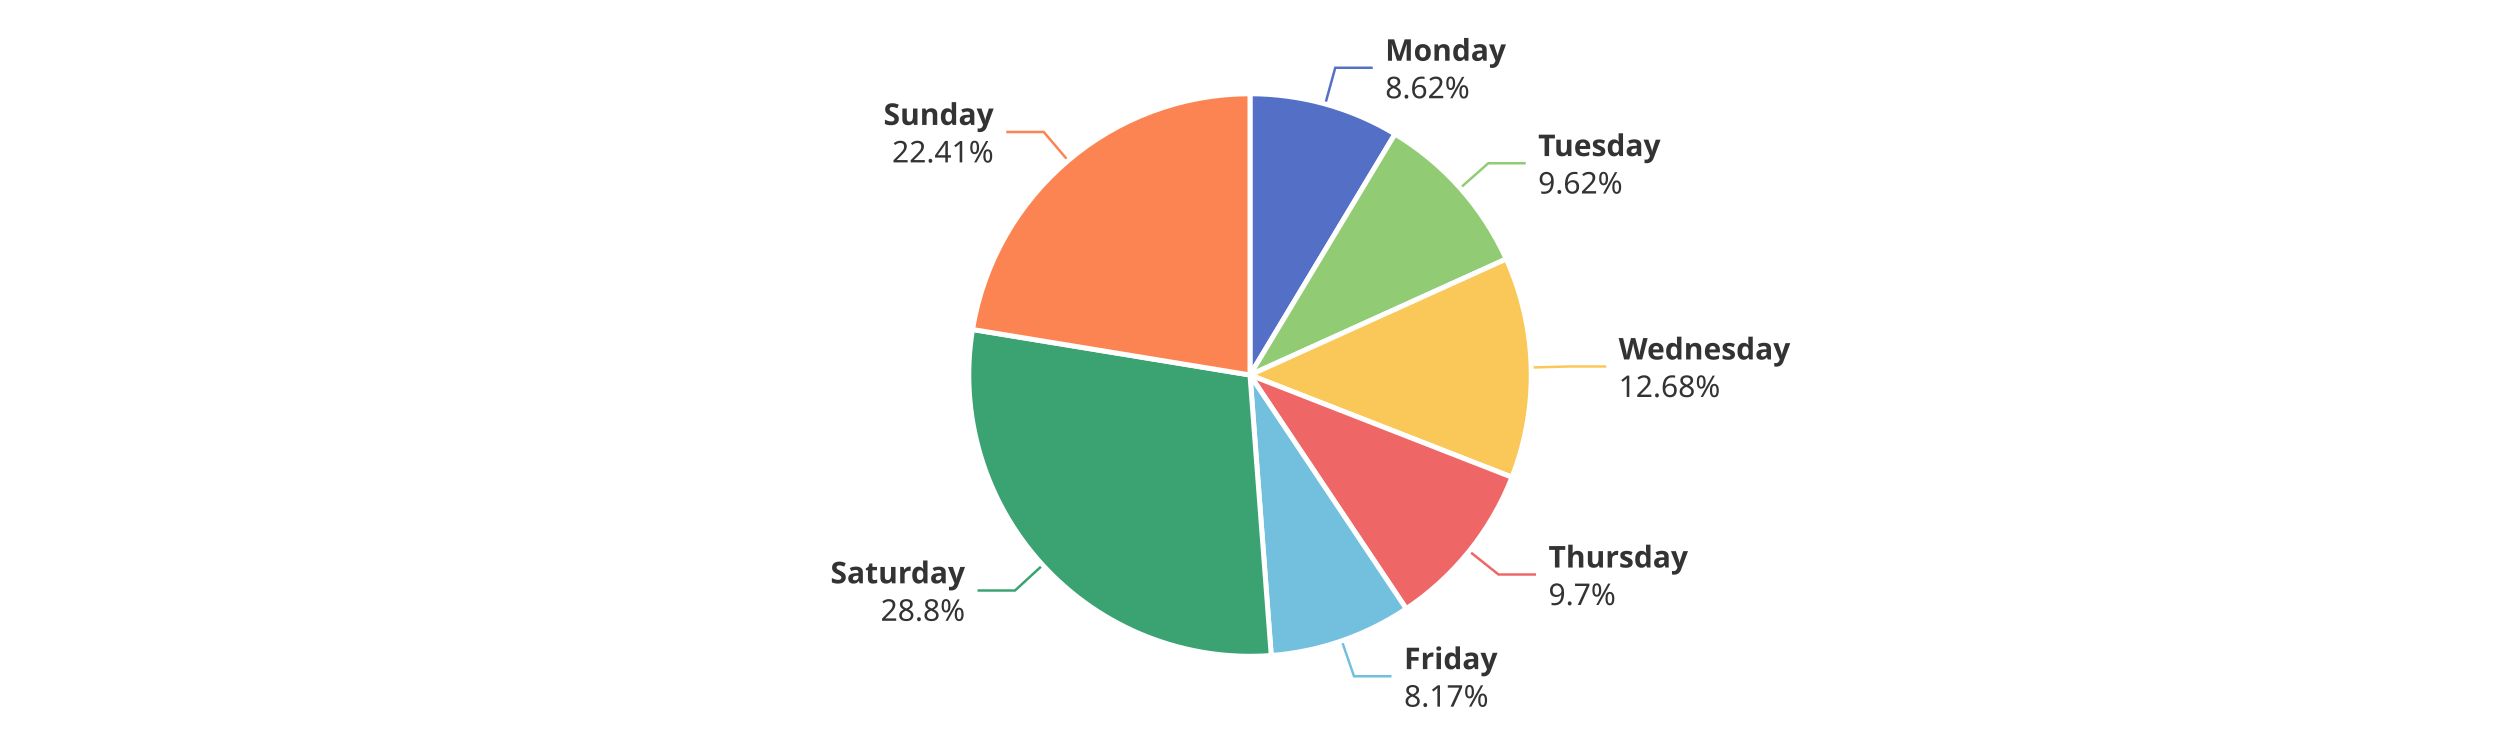
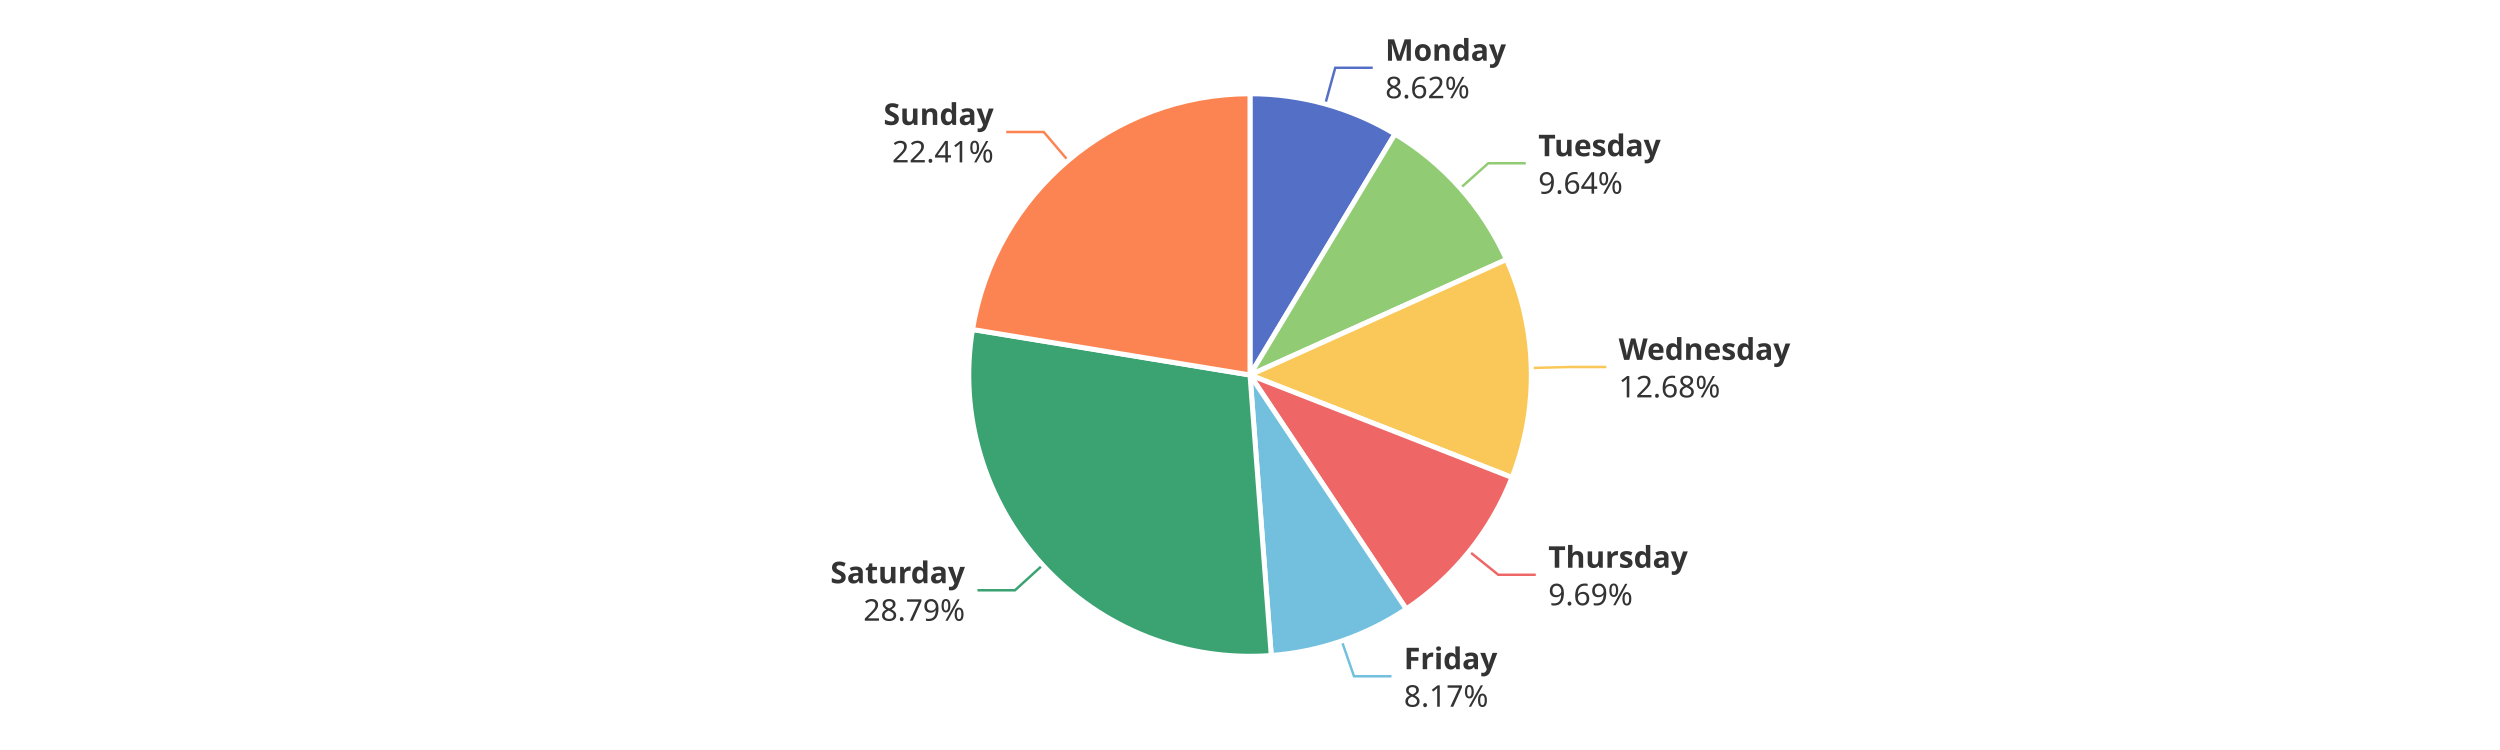
<svg xmlns="http://www.w3.org/2000/svg" width="1000" height="300" version="1.1" baseProfile="full" viewBox="0 0 1000 300">
  <rect width="1000" height="300" x="0" y="0" id="0" fill="#ffffff" />
  <polyline points="530.1 41.6 534.1 27.1 549.1 27.1" fill="none" stroke="#5470c6" />
-   <polyline points="584.1 75.2 595.3 65.3 610.3 65.3" fill="none" stroke="#91cc75" />
-   <polyline points="612.5 147 627.5 146.6 642.5 146.6" fill="none" stroke="#fac858" />
-   <polyline points="587.7 220.5 599.4 229.8 614.4 229.8" fill="none" stroke="#ee6666" />
-   <polyline points="536.7 256.3 541.6 270.5 556.6 270.5" fill="none" stroke="#73c0de" />
-   <polyline points="417.1 226 406 236.2 391 236.2" fill="none" stroke="#3ba272" />
+   <polyline points="584.1 75.3 595.3 65.3 610.3 65.3" fill="none" stroke="#91cc75" />
+   <polyline points="612.5 147.2 627.5 146.8 642.5 146.8" fill="none" stroke="#fac858" />
+   <polyline points="587.6 220.5 599.3 229.9 614.3 229.9" fill="none" stroke="#ee6666" />
+   <polyline points="536.7 256.4 541.6 270.5 556.6 270.5" fill="none" stroke="#73c0de" />
+   <polyline points="417.1 226 406 236.1 391 236.1" fill="none" stroke="#3ba272" />
  <polyline points="427.2 64.2 417.5 52.8 402.5 52.8" fill="none" stroke="#fc8452" />
  <path d="M500 37.5A112.5 112.5 0 0 1 558 53.6L500 150Z" fill="#5470c6" stroke="#fff" stroke-width="2" stroke-linejoin="round" />
-   <path d="M558 53.6A112.5 112.5 0 0 1 602.5 103.6L500 150Z" fill="#91cc75" stroke="#fff" stroke-width="2" stroke-linejoin="round" />
-   <path d="M602.5 103.6A112.5 112.5 0 0 1 604.8 190.9L500 150Z" fill="#fac858" stroke="#fff" stroke-width="2" stroke-linejoin="round" />
-   <path d="M604.8 190.9A112.5 112.5 0 0 1 562.5 243.5L500 150Z" fill="#ee6666" stroke="#fff" stroke-width="2" stroke-linejoin="round" />
-   <path d="M562.5 243.5A112.5 112.5 0 0 1 508.5 262.2L500 150Z" fill="#73c0de" stroke="#fff" stroke-width="2" stroke-linejoin="round" />
+   <path d="M558 53.6A112.5 112.5 0 0 1 602.6 103.8L500 150Z" fill="#91cc75" stroke="#fff" stroke-width="2" stroke-linejoin="round" />
+   <path d="M602.6 103.8A112.5 112.5 0 0 1 604.8 191L500 150Z" fill="#fac858" stroke="#fff" stroke-width="2" stroke-linejoin="round" />
+   <path d="M604.8 191A112.5 112.5 0 0 1 562.5 243.6L500 150Z" fill="#ee6666" stroke="#fff" stroke-width="2" stroke-linejoin="round" />
+   <path d="M562.5 243.6A112.5 112.5 0 0 1 508.5 262.2L500 150Z" fill="#73c0de" stroke="#fff" stroke-width="2" stroke-linejoin="round" />
  <path d="M508.5 262.2A112.5 112.5 0 0 1 389 131.8L500 150Z" fill="#3ba272" stroke="#fff" stroke-width="2" stroke-linejoin="round" />
  <path d="M389 131.8A112.5 112.5 0 0 1 500 37.5L500 150Z" fill="#fc8452" stroke="#fff" stroke-width="2" stroke-linejoin="round" />
  <path d="M0 -15l42.8 0l0 30l-42.8 0Z" transform="translate(554.1072 27.1466)" fill="none" />
  <text dominant-baseline="central" text-anchor="start" style="font-size:12px;font-family:sans-serif;font-weight:bold;" y="-7.5" transform="translate(554.1072 27.1466)" fill="#333" stroke="rgb(255,255,255)" stroke-width="2" paint-order="stroke" stroke-miterlimit="2">Monday</text>
  <text dominant-baseline="central" text-anchor="start" style="font-size:12px;font-family:sans-serif;" y="7.5" transform="translate(554.1072 27.1466)" fill="#333" stroke="rgb(255,255,255)" stroke-width="2" paint-order="stroke" stroke-miterlimit="2">8.62%</text>
-   <path d="M0 -15l46.2 0l0 30l-46.2 0Z" transform="translate(615.2674 65.2629)" fill="none" />
-   <text dominant-baseline="central" text-anchor="start" style="font-size:12px;font-family:sans-serif;font-weight:bold;" y="-7.5" transform="translate(615.2674 65.2629)" fill="#333" stroke="rgb(255,255,255)" stroke-width="2" paint-order="stroke" stroke-miterlimit="2">Tuesday</text>
-   <text dominant-baseline="central" text-anchor="start" style="font-size:12px;font-family:sans-serif;" y="7.5" transform="translate(615.2674 65.2629)" fill="#333" stroke="rgb(255,255,255)" stroke-width="2" paint-order="stroke" stroke-miterlimit="2">9.62%</text>
-   <path d="M0 -15l63.6 0l0 30l-63.6 0Z" transform="translate(647.4556 146.6357)" fill="none" />
-   <text dominant-baseline="central" text-anchor="start" style="font-size:12px;font-family:sans-serif;font-weight:bold;" y="-7.5" transform="translate(647.4556 146.6357)" fill="#333" stroke="rgb(255,255,255)" stroke-width="2" paint-order="stroke" stroke-miterlimit="2">Wednesday</text>
-   <text dominant-baseline="central" text-anchor="start" style="font-size:12px;font-family:sans-serif;" y="7.5" transform="translate(647.4556 146.6357)" fill="#333" stroke="rgb(255,255,255)" stroke-width="2" paint-order="stroke" stroke-miterlimit="2">12.68%</text>
-   <path d="M0 -15l50.2 0l0 30l-50.2 0Z" transform="translate(619.4046 229.8434)" fill="none" />
-   <text dominant-baseline="central" text-anchor="start" style="font-size:12px;font-family:sans-serif;font-weight:bold;" y="-7.5" transform="translate(619.4046 229.8434)" fill="#333" stroke="rgb(255,255,255)" stroke-width="2" paint-order="stroke" stroke-miterlimit="2">Thursday</text>
-   <text dominant-baseline="central" text-anchor="start" style="font-size:12px;font-family:sans-serif;" y="7.5" transform="translate(619.4046 229.8434)" fill="#333" stroke="rgb(255,255,255)" stroke-width="2" paint-order="stroke" stroke-miterlimit="2">9.7%</text>
-   <path d="M0 -15l34.2 0l0 30l-34.2 0Z" transform="translate(561.6404 270.5086)" fill="none" />
-   <text dominant-baseline="central" text-anchor="start" style="font-size:12px;font-family:sans-serif;font-weight:bold;" y="-7.5" transform="translate(561.6404 270.5086)" fill="#333" stroke="rgb(255,255,255)" stroke-width="2" paint-order="stroke" stroke-miterlimit="2">Friday</text>
-   <text dominant-baseline="central" text-anchor="start" style="font-size:12px;font-family:sans-serif;" y="7.5" transform="translate(561.6404 270.5086)" fill="#333" stroke="rgb(255,255,255)" stroke-width="2" paint-order="stroke" stroke-miterlimit="2">8.17%</text>
-   <path d="M-48.2 -15l48.2 0l0 30l-48.2 0Z" transform="translate(386.0212 236.164)" fill="none" />
-   <text dominant-baseline="central" text-anchor="end" style="font-size:12px;font-family:sans-serif;font-weight:bold;" y="-7.5" transform="translate(386.0212 236.164)" fill="#333" stroke="rgb(255,255,255)" stroke-width="2" paint-order="stroke" stroke-miterlimit="2">Saturday</text>
-   <text dominant-baseline="central" text-anchor="end" style="font-size:12px;font-family:sans-serif;" y="7.5" transform="translate(386.0212 236.164)" fill="#333" stroke="rgb(255,255,255)" stroke-width="2" paint-order="stroke" stroke-miterlimit="2">28.8%</text>
+   <path d="M0 -15l46.2 0l0 30l-46.2 0Z" transform="translate(615.3206 65.3228)" fill="none" />
+   <text dominant-baseline="central" text-anchor="start" style="font-size:12px;font-family:sans-serif;font-weight:bold;" y="-7.5" transform="translate(615.3206 65.3228)" fill="#333" stroke="rgb(255,255,255)" stroke-width="2" paint-order="stroke" stroke-miterlimit="2">Tuesday</text>
+   <text dominant-baseline="central" text-anchor="start" style="font-size:12px;font-family:sans-serif;" y="7.5" transform="translate(615.3206 65.3228)" fill="#333" stroke="rgb(255,255,255)" stroke-width="2" paint-order="stroke" stroke-miterlimit="2">9.64%</text>
+   <path d="M0 -15l63.6 0l0 30l-63.6 0Z" transform="translate(647.4597 146.7959)" fill="none" />
+   <text dominant-baseline="central" text-anchor="start" style="font-size:12px;font-family:sans-serif;font-weight:bold;" y="-7.5" transform="translate(647.4597 146.7959)" fill="#333" stroke="rgb(255,255,255)" stroke-width="2" paint-order="stroke" stroke-miterlimit="2">Wednesday</text>
+   <text dominant-baseline="central" text-anchor="start" style="font-size:12px;font-family:sans-serif;" y="7.5" transform="translate(647.4597 146.7959)" fill="#333" stroke="rgb(255,255,255)" stroke-width="2" paint-order="stroke" stroke-miterlimit="2">12.68%</text>
+   <path d="M0 -15l50.2 0l0 30l-50.2 0Z" transform="translate(619.3293 229.9371)" fill="none" />
+   <text dominant-baseline="central" text-anchor="start" style="font-size:12px;font-family:sans-serif;font-weight:bold;" y="-7.5" transform="translate(619.3293 229.9371)" fill="#333" stroke="rgb(255,255,255)" stroke-width="2" paint-order="stroke" stroke-miterlimit="2">Thursday</text>
+   <text dominant-baseline="central" text-anchor="start" style="font-size:12px;font-family:sans-serif;" y="7.5" transform="translate(619.3293 229.9371)" fill="#333" stroke="rgb(255,255,255)" stroke-width="2" paint-order="stroke" stroke-miterlimit="2">9.69%</text>
+   <path d="M0 -15l34.2 0l0 30l-34.2 0Z" transform="translate(561.5646 270.5348)" fill="none" />
+   <text dominant-baseline="central" text-anchor="start" style="font-size:12px;font-family:sans-serif;font-weight:bold;" y="-7.5" transform="translate(561.5646 270.5348)" fill="#333" stroke="rgb(255,255,255)" stroke-width="2" paint-order="stroke" stroke-miterlimit="2">Friday</text>
+   <text dominant-baseline="central" text-anchor="start" style="font-size:12px;font-family:sans-serif;" y="7.5" transform="translate(561.5646 270.5348)" fill="#333" stroke="rgb(255,255,255)" stroke-width="2" paint-order="stroke" stroke-miterlimit="2">8.17%</text>
+   <path d="M-48.2 -15l48.2 0l0 30l-48.2 0Z" transform="translate(385.9941 236.1345)" fill="none" />
+   <text dominant-baseline="central" text-anchor="end" style="font-size:12px;font-family:sans-serif;font-weight:bold;" y="-7.5" transform="translate(385.9941 236.1345)" fill="#333" stroke="rgb(255,255,255)" stroke-width="2" paint-order="stroke" stroke-miterlimit="2">Saturday</text>
+   <text dominant-baseline="central" text-anchor="end" style="font-size:12px;font-family:sans-serif;" y="7.5" transform="translate(385.9941 236.1345)" fill="#333" stroke="rgb(255,255,255)" stroke-width="2" paint-order="stroke" stroke-miterlimit="2">28.79%</text>
  <path d="M-40.9 -15l40.9 0l0 30l-40.9 0Z" transform="translate(397.4698 52.8145)" fill="none" />
  <text dominant-baseline="central" text-anchor="end" style="font-size:12px;font-family:sans-serif;font-weight:bold;" y="-7.5" transform="translate(397.4698 52.8145)" fill="#333" stroke="rgb(255,255,255)" stroke-width="2" paint-order="stroke" stroke-miterlimit="2">Sunday</text>
  <text dominant-baseline="central" text-anchor="end" style="font-size:12px;font-family:sans-serif;" y="7.5" transform="translate(397.4698 52.8145)" fill="#333" stroke="rgb(255,255,255)" stroke-width="2" paint-order="stroke" stroke-miterlimit="2">22.41%</text>
</svg>
